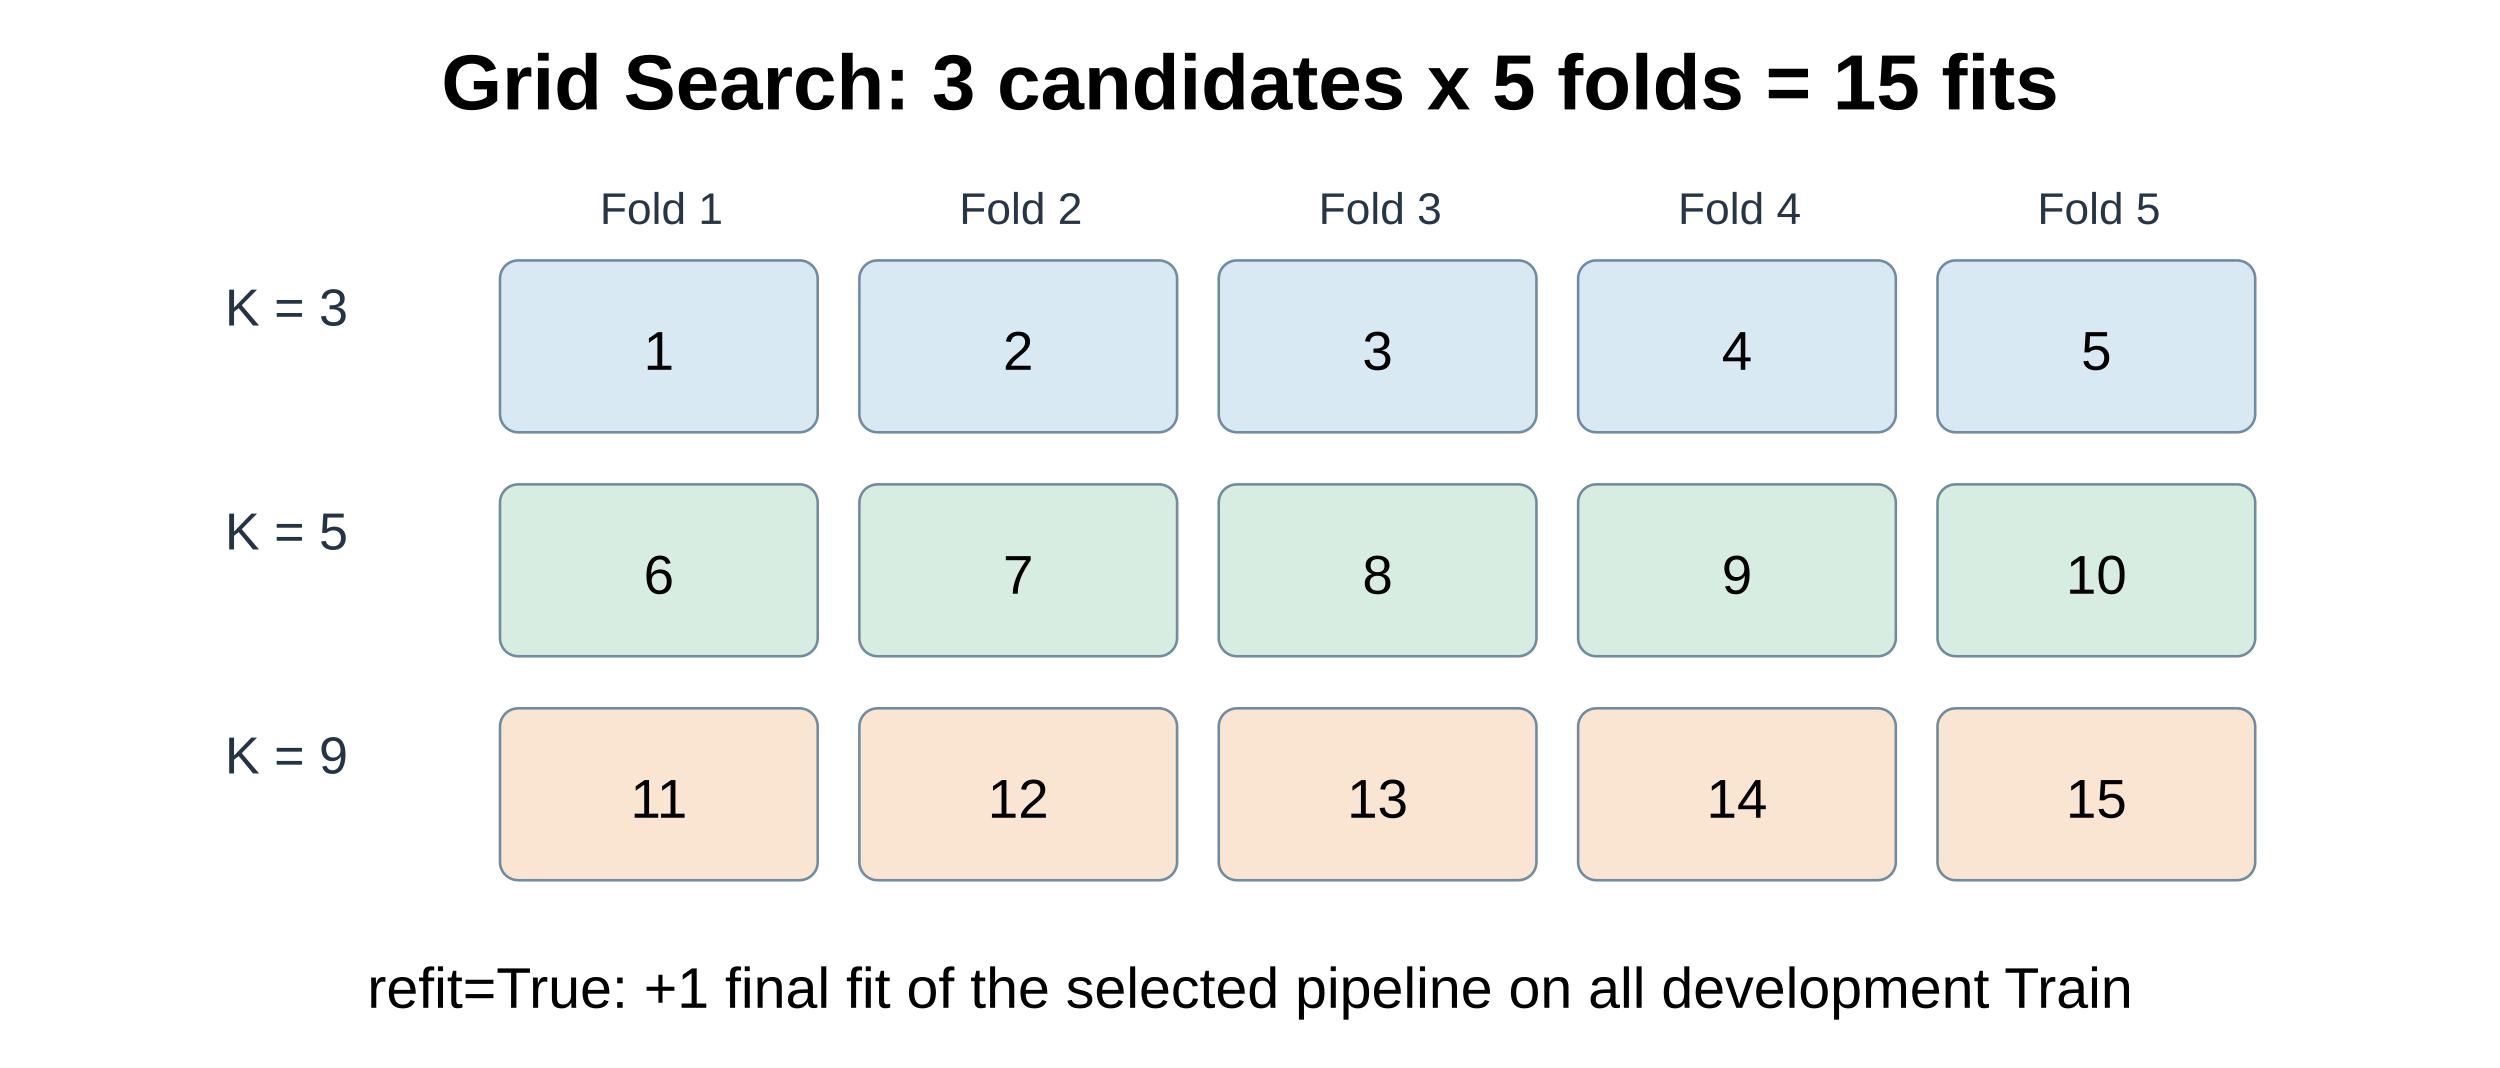
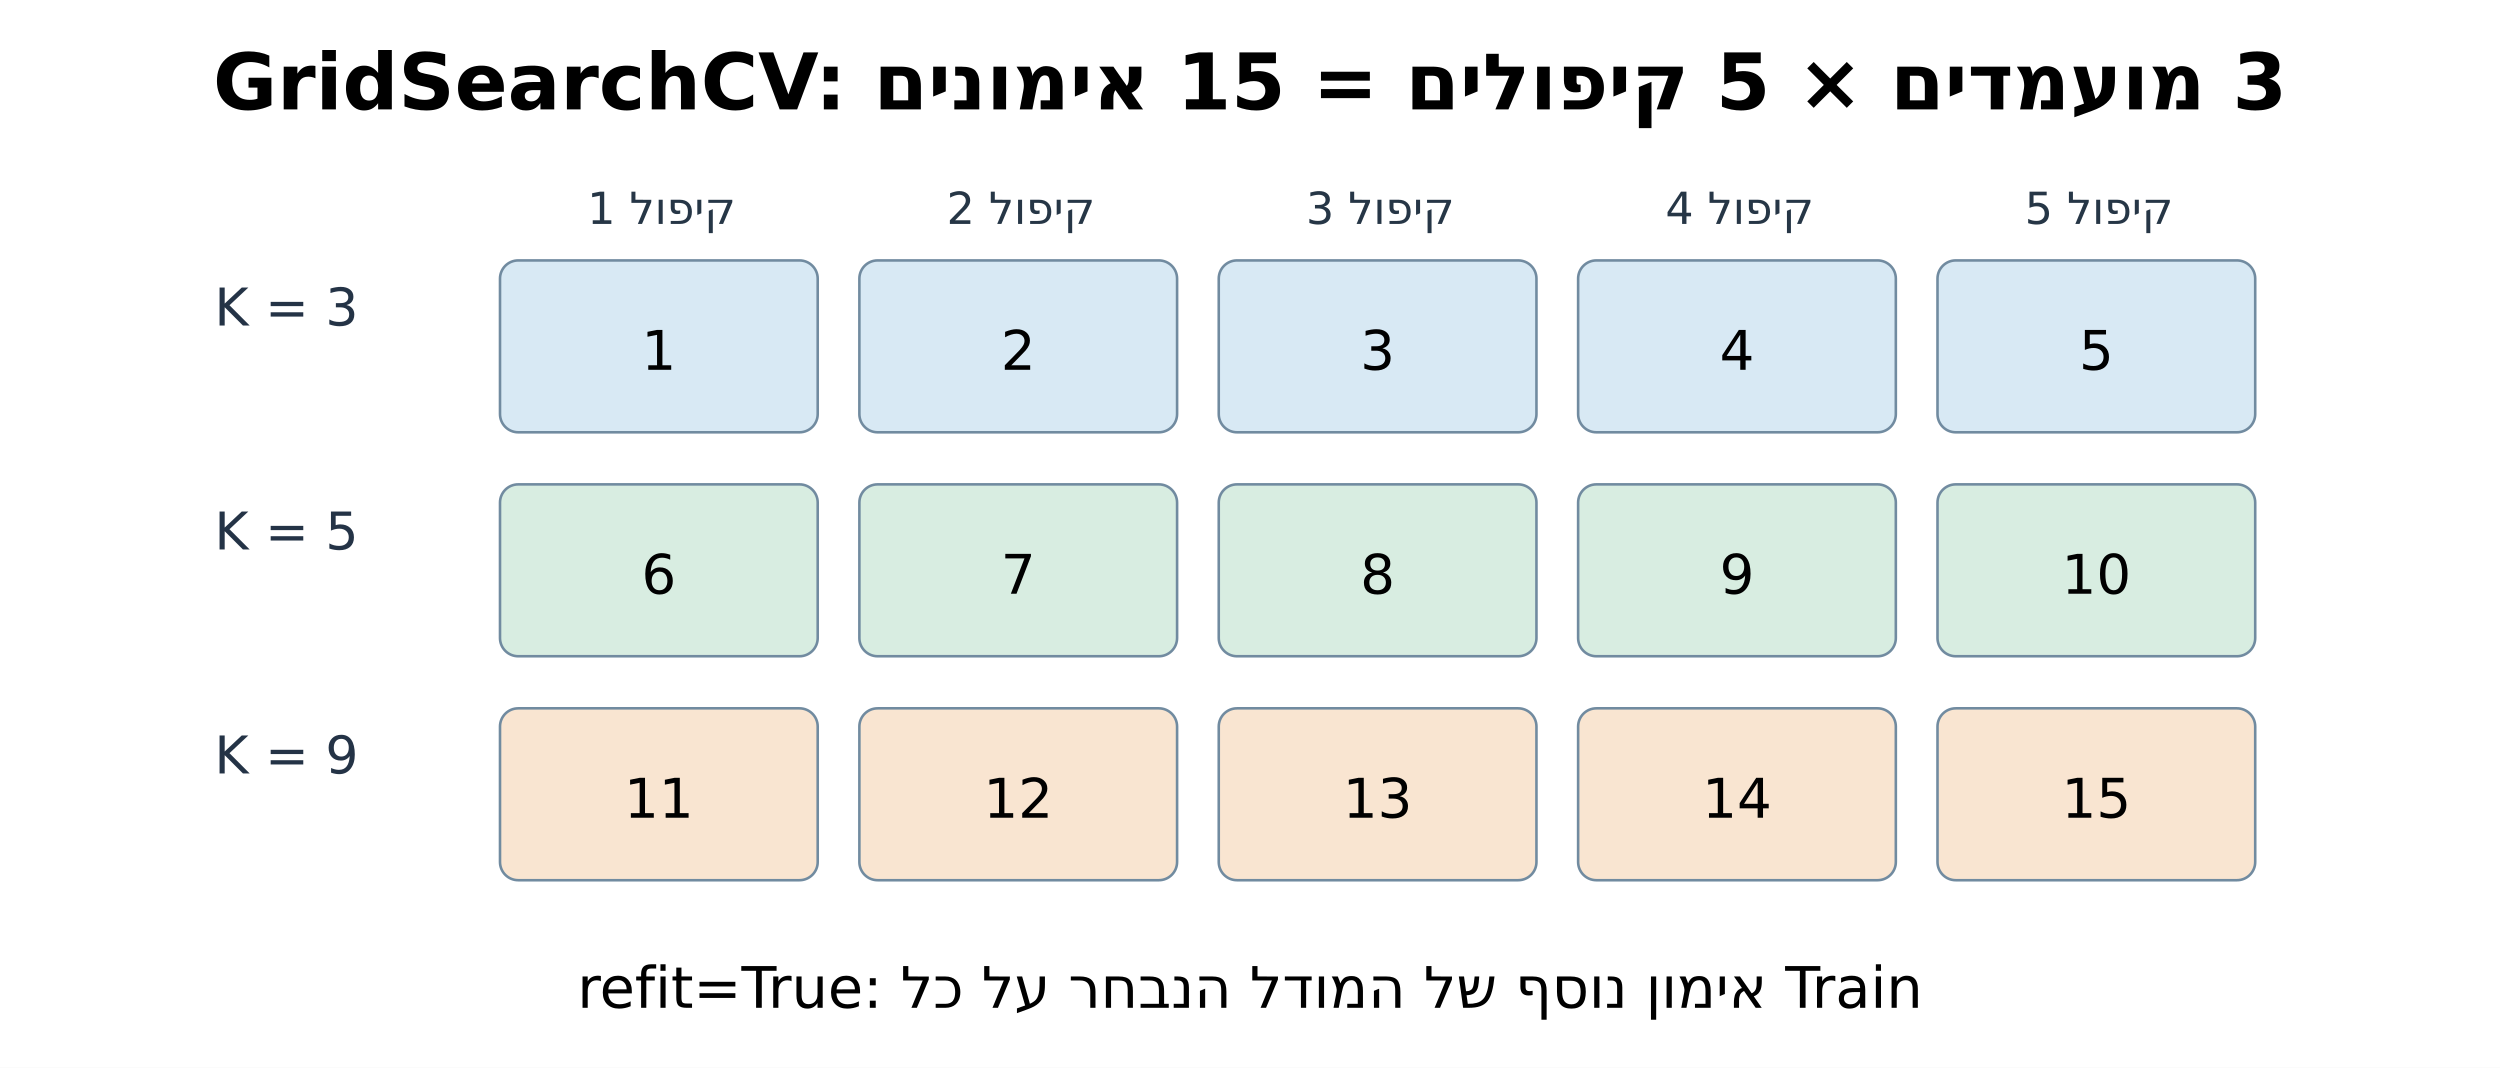
<svg xmlns="http://www.w3.org/2000/svg" viewBox="0 0 960 410">
  <rect width="960" height="410" fill="white" />
-   <text x="480" y="42" font-family="Arial" font-size="30" font-weight="bold" text-anchor="middle">Grid Search: 3 candidates x 5 folds = 15 fits</text>
-   <g font-family="Arial" font-size="20" text-anchor="middle" fill="#243346">
+   <text x="480" y="42" font-family="DejaVu Sans,Arial" font-size="30" font-weight="bold" text-anchor="middle">GridSearchCV: ‏3 מועמדים × 5 קיפולים = 15 אימונים</text>
+   <g font-family="DejaVu Sans,Arial" font-size="20" text-anchor="middle" fill="#243346">
    <text x="110" y="125">K = 3</text>
    <text x="110" y="211">K = 5</text>
    <text x="110" y="297">K = 9</text>
  </g>
-   <g font-family="Arial" font-size="17" text-anchor="middle" fill="#263646">
-     <text x="254" y="86">Fold 1</text>
-     <text x="392" y="86">Fold 2</text>
-     <text x="530" y="86">Fold 3</text>
-     <text x="668" y="86">Fold 4</text>
-     <text x="806" y="86">Fold 5</text>
+   <g font-family="DejaVu Sans,Arial" font-size="17" text-anchor="middle" fill="#263646">
+     <text x="254" y="86">קיפול 1</text>
+     <text x="392" y="86">קיפול 2</text>
+     <text x="530" y="86">קיפול 3</text>
+     <text x="668" y="86">קיפול 4</text>
+     <text x="806" y="86">קיפול 5</text>
  </g>
  <rect x="192" y="100" width="122" height="66" rx="7" fill="#d8e9f4" stroke="#718ba0" />
-   <text x="253" y="142" font-family="Arial" text-anchor="middle" font-size="21">1</text>
+   <text x="253" y="142" font-family="DejaVu Sans,Arial" text-anchor="middle" font-size="21">1</text>
  <rect x="330" y="100" width="122" height="66" rx="7" fill="#d8e9f4" stroke="#718ba0" />
-   <text x="391" y="142" font-family="Arial" text-anchor="middle" font-size="21">2</text>
+   <text x="391" y="142" font-family="DejaVu Sans,Arial" text-anchor="middle" font-size="21">2</text>
  <rect x="468" y="100" width="122" height="66" rx="7" fill="#d8e9f4" stroke="#718ba0" />
-   <text x="529" y="142" font-family="Arial" text-anchor="middle" font-size="21">3</text>
+   <text x="529" y="142" font-family="DejaVu Sans,Arial" text-anchor="middle" font-size="21">3</text>
  <rect x="606" y="100" width="122" height="66" rx="7" fill="#d8e9f4" stroke="#718ba0" />
-   <text x="667" y="142" font-family="Arial" text-anchor="middle" font-size="21">4</text>
+   <text x="667" y="142" font-family="DejaVu Sans,Arial" text-anchor="middle" font-size="21">4</text>
  <rect x="744" y="100" width="122" height="66" rx="7" fill="#d8e9f4" stroke="#718ba0" />
-   <text x="805" y="142" font-family="Arial" text-anchor="middle" font-size="21">5</text>
+   <text x="805" y="142" font-family="DejaVu Sans,Arial" text-anchor="middle" font-size="21">5</text>
  <rect x="192" y="186" width="122" height="66" rx="7" fill="#d8ede1" stroke="#718ba0" />
-   <text x="253" y="228" font-family="Arial" text-anchor="middle" font-size="21">6</text>
+   <text x="253" y="228" font-family="DejaVu Sans,Arial" text-anchor="middle" font-size="21">6</text>
  <rect x="330" y="186" width="122" height="66" rx="7" fill="#d8ede1" stroke="#718ba0" />
-   <text x="391" y="228" font-family="Arial" text-anchor="middle" font-size="21">7</text>
+   <text x="391" y="228" font-family="DejaVu Sans,Arial" text-anchor="middle" font-size="21">7</text>
  <rect x="468" y="186" width="122" height="66" rx="7" fill="#d8ede1" stroke="#718ba0" />
-   <text x="529" y="228" font-family="Arial" text-anchor="middle" font-size="21">8</text>
+   <text x="529" y="228" font-family="DejaVu Sans,Arial" text-anchor="middle" font-size="21">8</text>
  <rect x="606" y="186" width="122" height="66" rx="7" fill="#d8ede1" stroke="#718ba0" />
-   <text x="667" y="228" font-family="Arial" text-anchor="middle" font-size="21">9</text>
+   <text x="667" y="228" font-family="DejaVu Sans,Arial" text-anchor="middle" font-size="21">9</text>
  <rect x="744" y="186" width="122" height="66" rx="7" fill="#d8ede1" stroke="#718ba0" />
-   <text x="805" y="228" font-family="Arial" text-anchor="middle" font-size="21">10</text>
+   <text x="805" y="228" font-family="DejaVu Sans,Arial" text-anchor="middle" font-size="21">10</text>
  <rect x="192" y="272" width="122" height="66" rx="7" fill="#f9e5d1" stroke="#718ba0" />
-   <text x="253" y="314" font-family="Arial" text-anchor="middle" font-size="21">11</text>
+   <text x="253" y="314" font-family="DejaVu Sans,Arial" text-anchor="middle" font-size="21">11</text>
  <rect x="330" y="272" width="122" height="66" rx="7" fill="#f9e5d1" stroke="#718ba0" />
-   <text x="391" y="314" font-family="Arial" text-anchor="middle" font-size="21">12</text>
+   <text x="391" y="314" font-family="DejaVu Sans,Arial" text-anchor="middle" font-size="21">12</text>
  <rect x="468" y="272" width="122" height="66" rx="7" fill="#f9e5d1" stroke="#718ba0" />
-   <text x="529" y="314" font-family="Arial" text-anchor="middle" font-size="21">13</text>
+   <text x="529" y="314" font-family="DejaVu Sans,Arial" text-anchor="middle" font-size="21">13</text>
  <rect x="606" y="272" width="122" height="66" rx="7" fill="#f9e5d1" stroke="#718ba0" />
-   <text x="667" y="314" font-family="Arial" text-anchor="middle" font-size="21">14</text>
+   <text x="667" y="314" font-family="DejaVu Sans,Arial" text-anchor="middle" font-size="21">14</text>
  <rect x="744" y="272" width="122" height="66" rx="7" fill="#f9e5d1" stroke="#718ba0" />
-   <text x="805" y="314" font-family="Arial" text-anchor="middle" font-size="21">15</text>
-   <text x="480" y="387" font-family="Arial" font-size="22" text-anchor="middle">refit=True: +1 final fit of the selected pipeline on all development Train</text>
+   <text x="805" y="314" font-family="DejaVu Sans,Arial" text-anchor="middle" font-size="21">15</text>
+   <text x="480" y="387" font-family="DejaVu Sans,Arial" font-size="22" text-anchor="middle">refit=True: אימון נוסף של המודל הנבחר על כל Train</text>
</svg>
